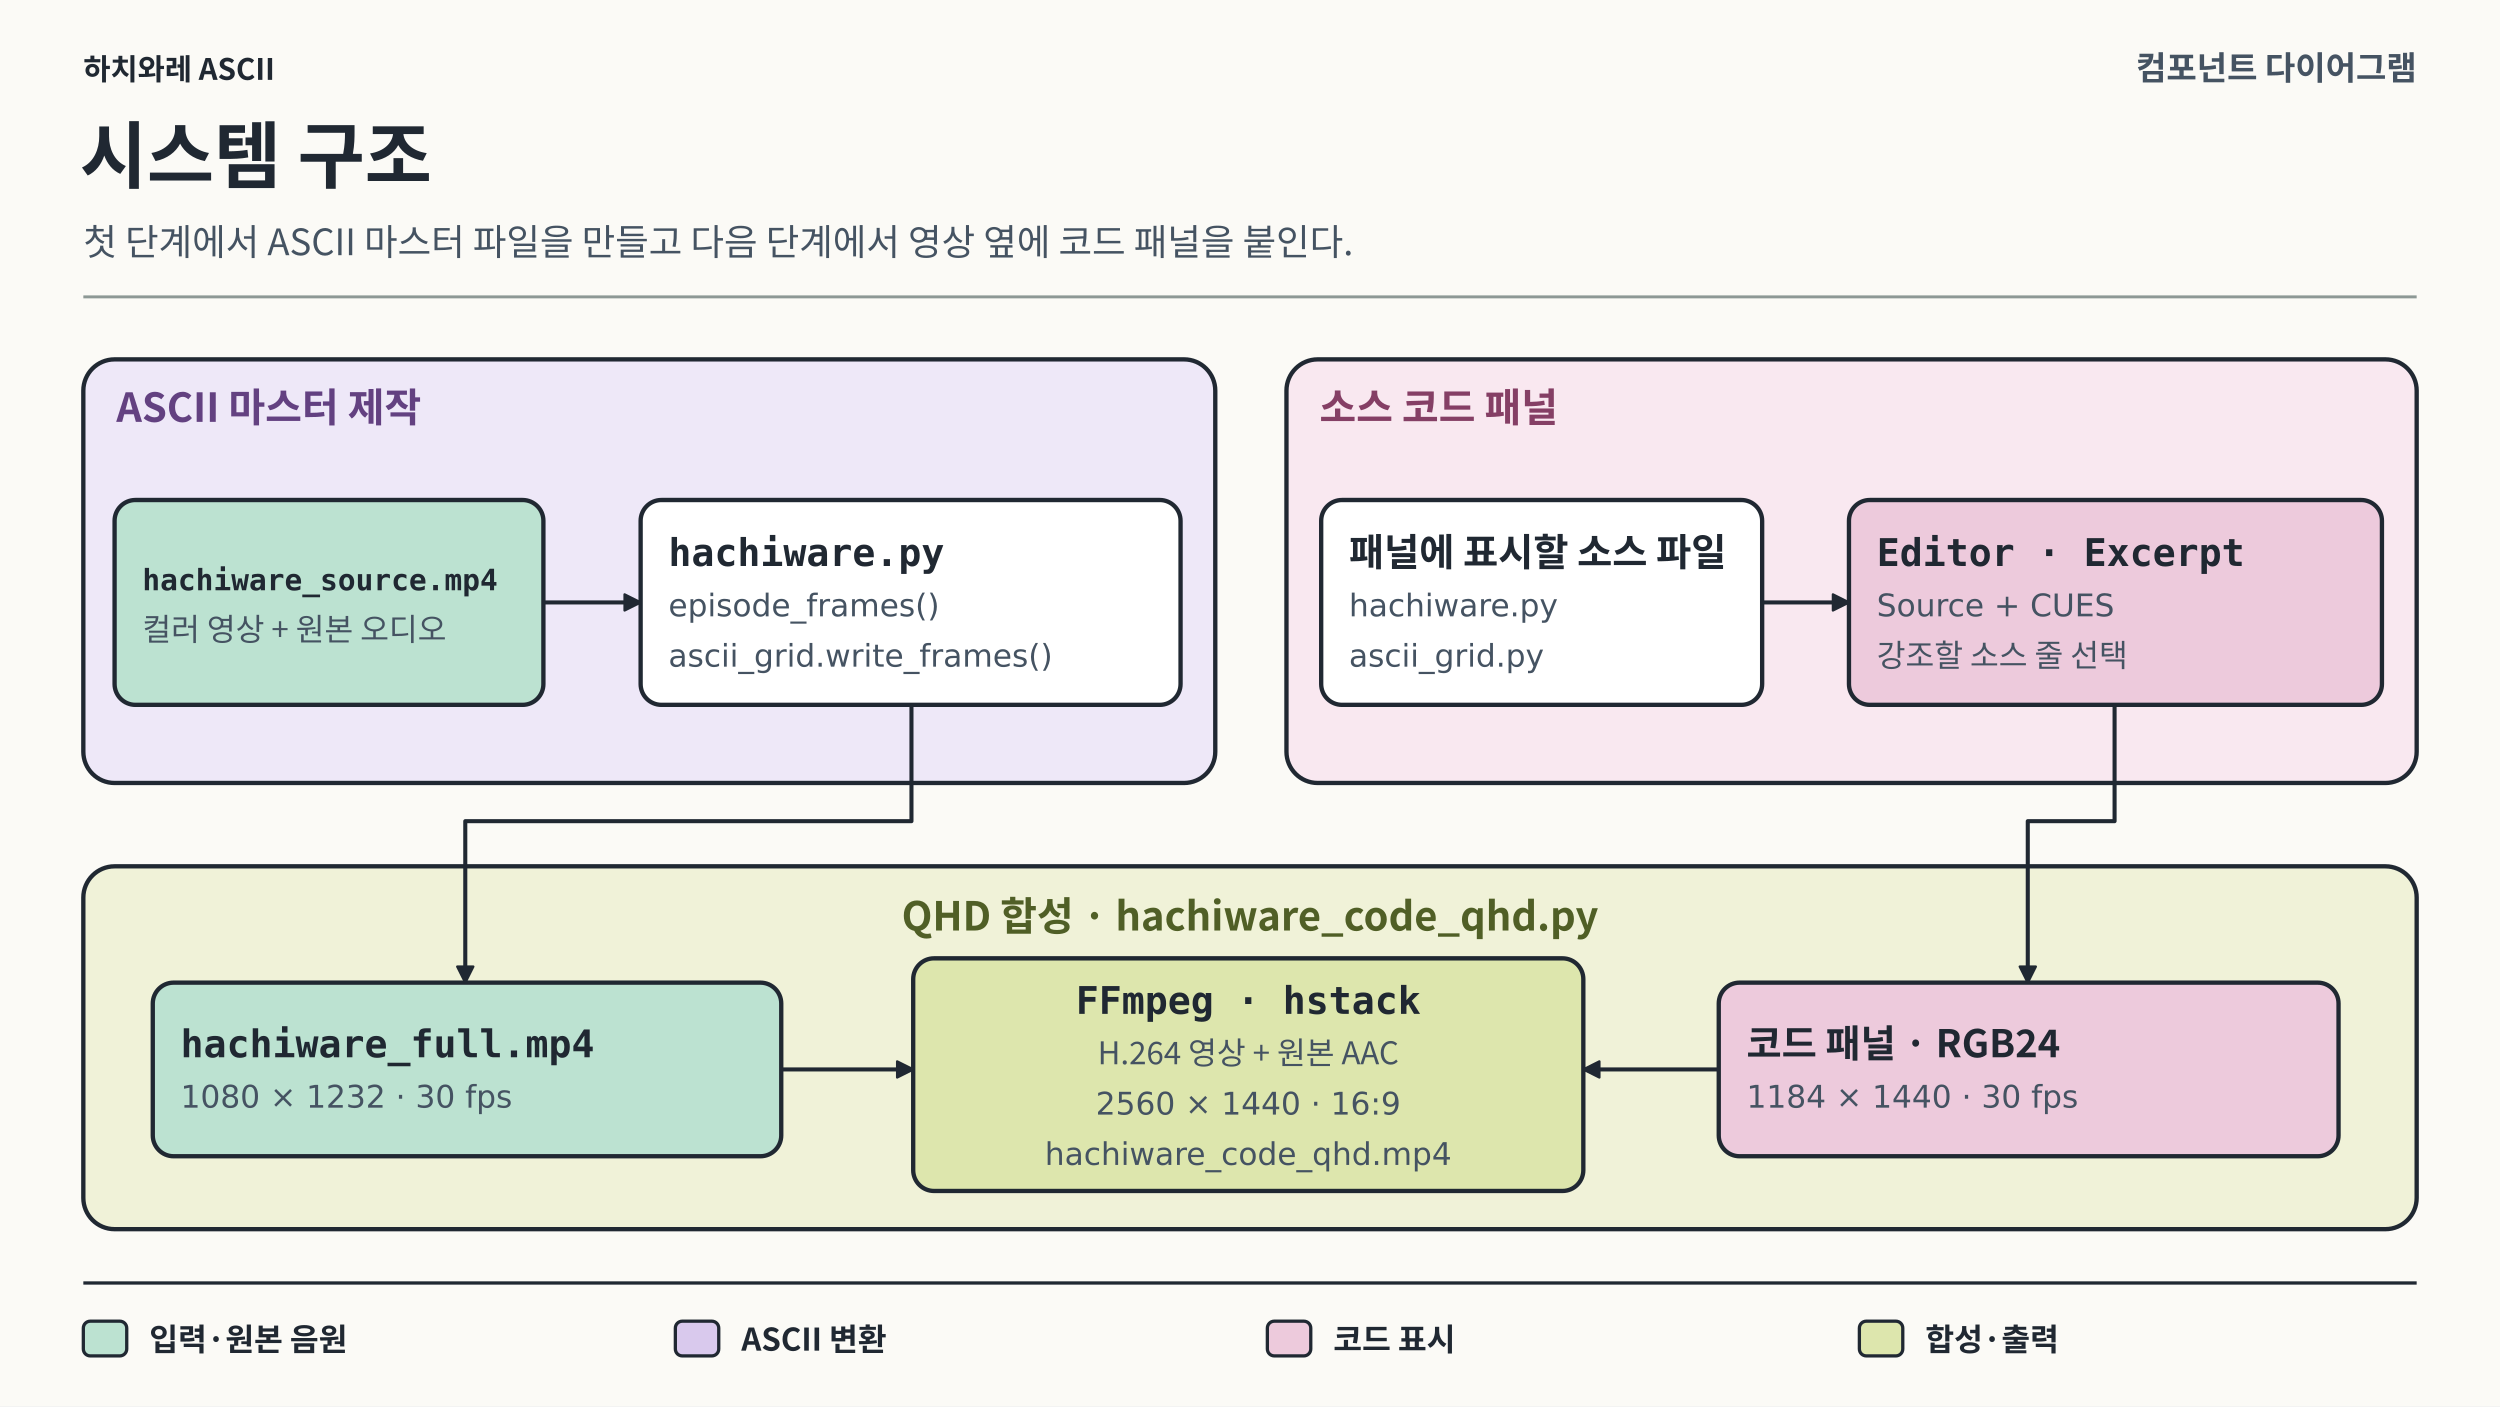
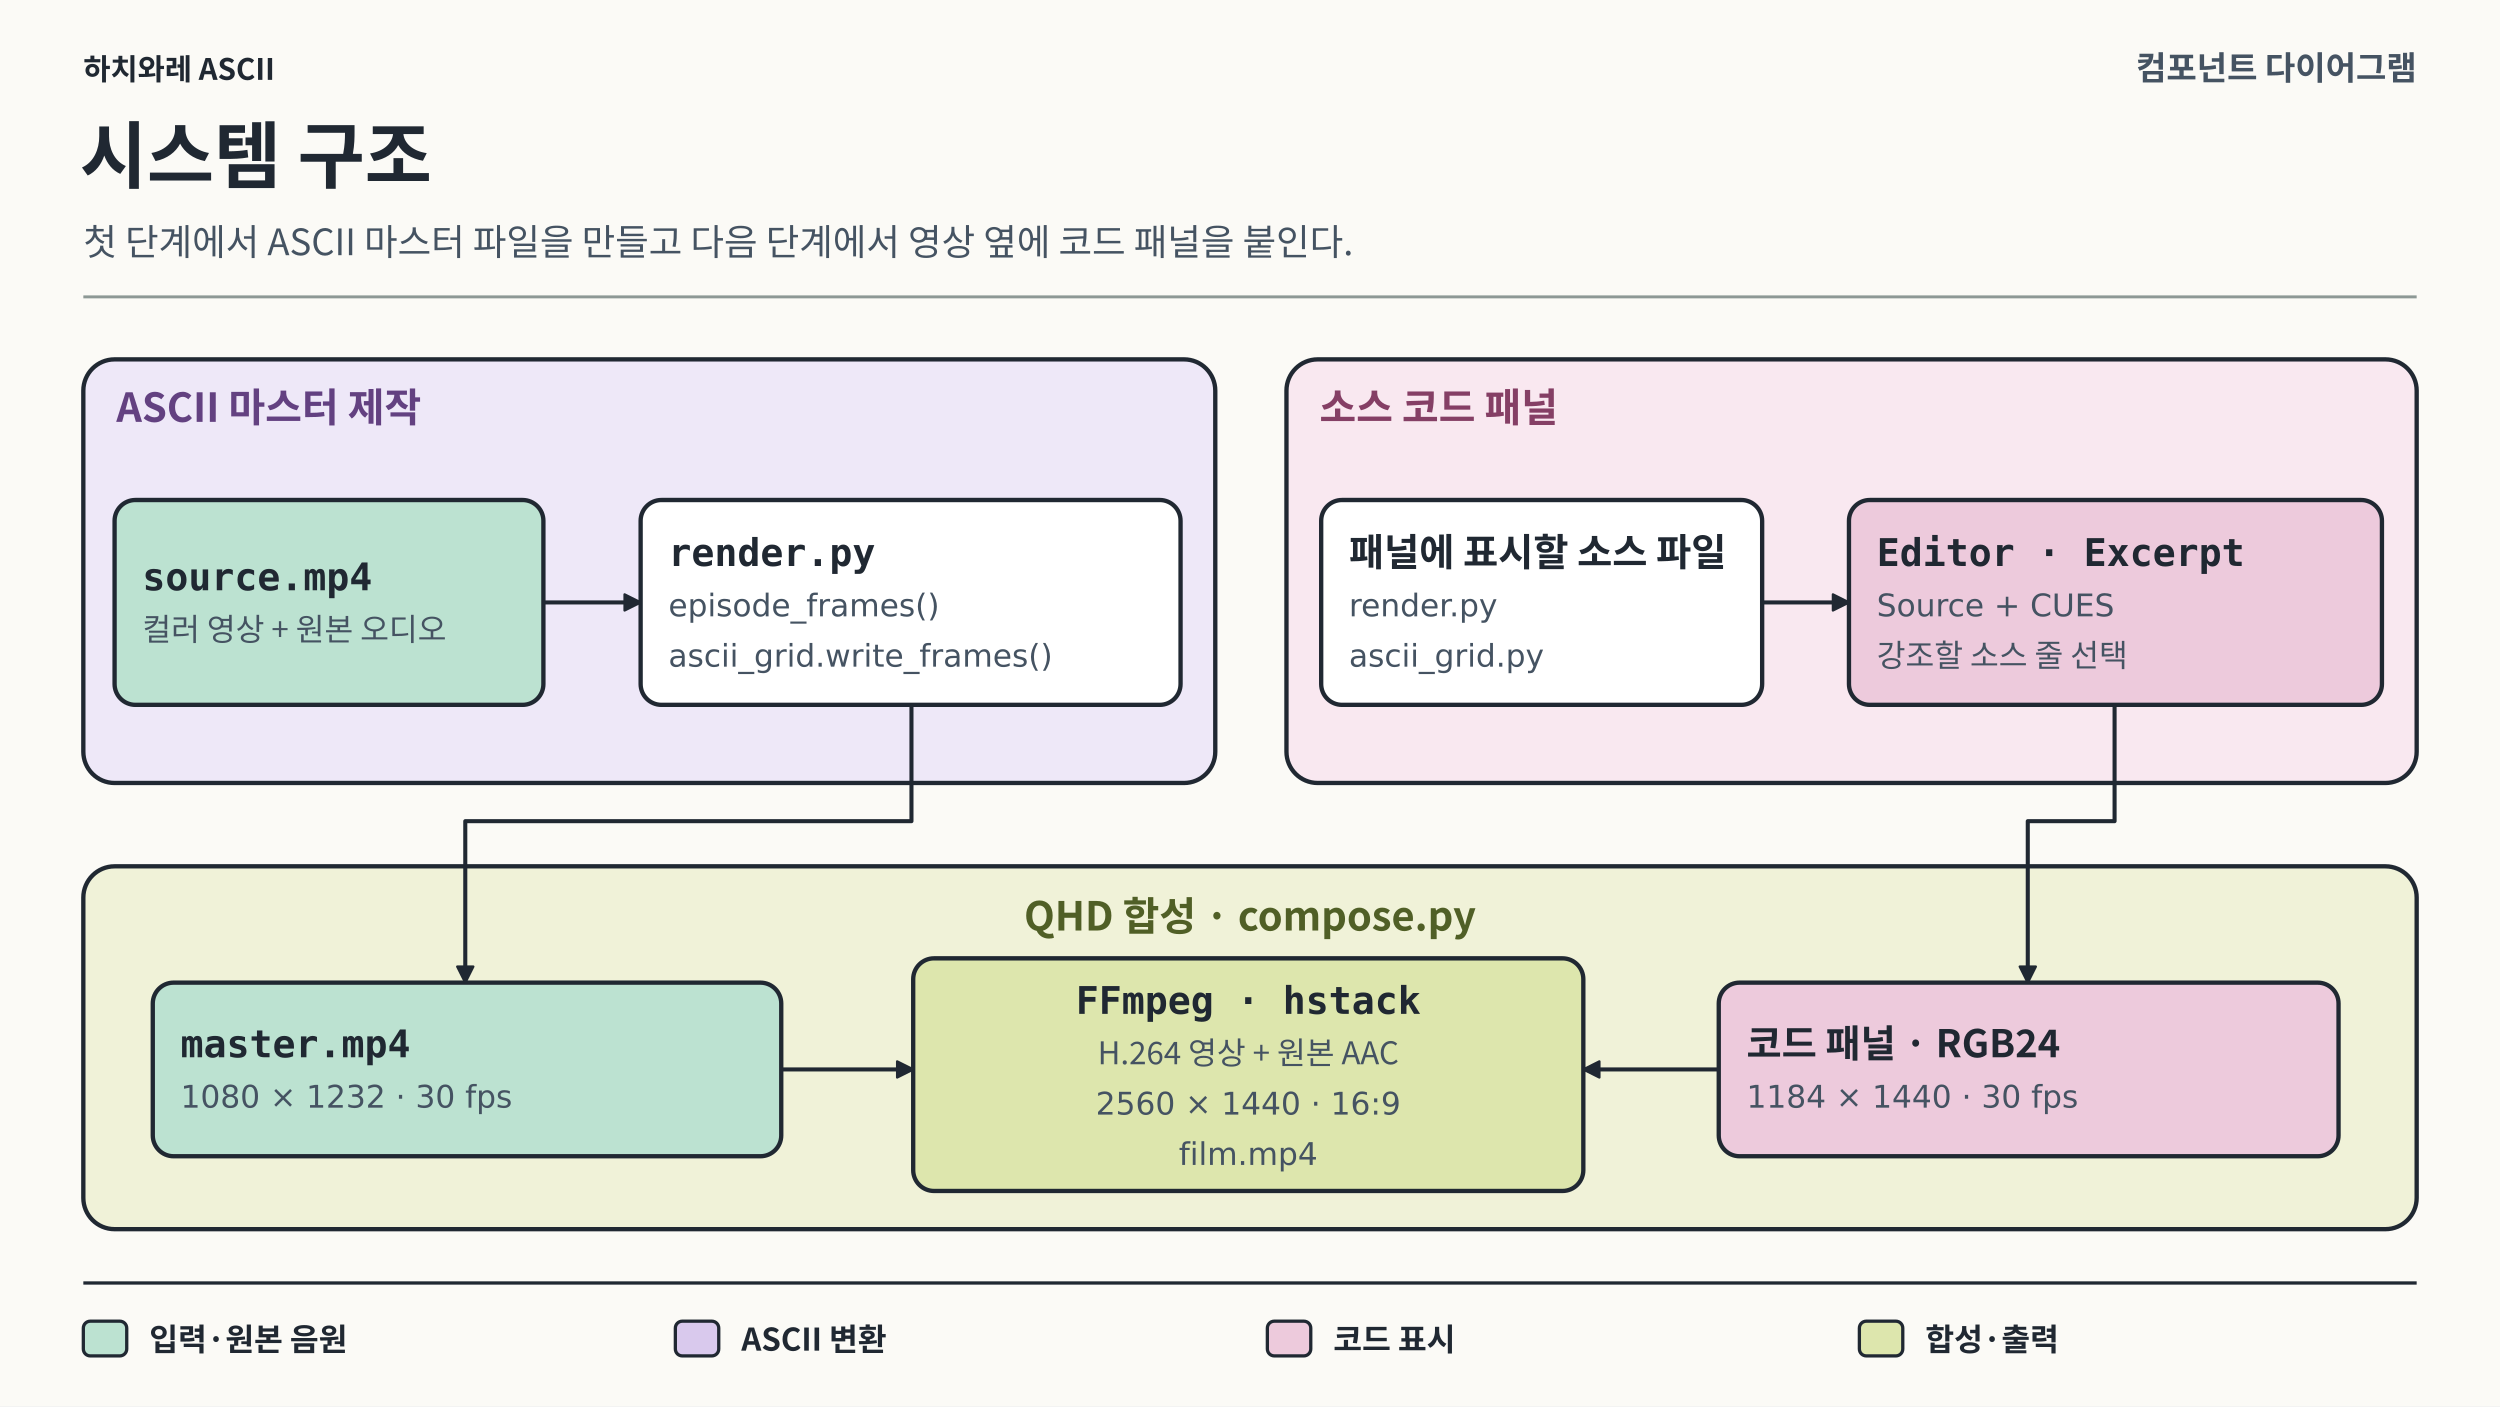
<svg xmlns="http://www.w3.org/2000/svg" width="2560" height="1440" viewBox="0 0 1440 810" role="img" aria-labelledby="title desc" lang="ko">
  <defs>
    <marker id="arrow" markerWidth="12" markerHeight="12" refX="10" refY="5" orient="auto" markerUnits="userSpaceOnUse" viewBox="-1 -1 13 12">
      <path d="M0,0 L10,5 L0,10 z" fill="#202832" stroke="#202832" stroke-width="1.5" stroke-linejoin="round" />
    </marker>
    <marker id="open" markerWidth="12" markerHeight="12" refX="10" refY="5" orient="auto" markerUnits="userSpaceOnUse" viewBox="-1 -1 13 12">
      <path d="M1,0 L10,5 L1,10" fill="none" stroke="#202832" stroke-width="1.5" stroke-linejoin="round" />
    </marker>
  </defs>
  <g id="page">
    <rect x="0" y="0" width="1440" height="810" rx="0" fill="#FBFAF6" stroke="none" stroke-width="2.5" />
    <text x="48" y="46" font-family="Noto Sans KR, Noto Sans CJK KR, Malgun Gothic, sans-serif" font-size="17" font-weight="700" text-anchor="start" fill="#202832">하치와레 ASCII</text>
    <text x="1392" y="46" font-family="Noto Sans KR, Noto Sans CJK KR, Malgun Gothic, sans-serif" font-size="19" font-weight="650" text-anchor="end" fill="#455362">컴포넌트 다이어그램</text>
    <text x="46" y="105" font-family="Noto Sans KR, Noto Sans CJK KR, Malgun Gothic, sans-serif" font-size="42" font-weight="740" text-anchor="start" fill="#202832">시스템 구조</text>
    <text x="48" y="147" font-family="Noto Sans KR, Noto Sans CJK KR, Malgun Gothic, sans-serif" font-size="21" font-weight="450" text-anchor="start" fill="#455362">첫 단계에서 ASCII 마스터 파일을 만들고 다음 단계에서 영상 옆에 코드 패널을 붙인다.</text>
    <line x1="48" y1="171" x2="1392" y2="171" stroke="#8D9895" stroke-width="1.7" />
    <line x1="48" y1="739" x2="1392" y2="739" stroke="#202832" stroke-width="1.9" />
    <rect x="48" y="761" width="25" height="20" rx="4" fill="#BCE2D1" stroke="#202832" stroke-width="1.9" />
    <text x="86" y="778" font-family="Noto Sans KR, Noto Sans CJK KR, Malgun Gothic, sans-serif" font-size="18" font-weight="550" text-anchor="start" fill="#202832">입력·원본 음원</text>
    <rect x="389" y="761" width="25" height="20" rx="4" fill="#D9C9ED" stroke="#202832" stroke-width="1.9" />
    <text x="427" y="778" font-family="Noto Sans KR, Noto Sans CJK KR, Malgun Gothic, sans-serif" font-size="18" font-weight="550" text-anchor="start" fill="#202832">ASCII 변환</text>
    <rect x="730" y="761" width="25" height="20" rx="4" fill="#EDCADC" stroke="#202832" stroke-width="1.9" />
    <text x="768" y="778" font-family="Noto Sans KR, Noto Sans CJK KR, Malgun Gothic, sans-serif" font-size="18" font-weight="550" text-anchor="start" fill="#202832">코드 표시</text>
    <rect x="1071" y="761" width="25" height="20" rx="4" fill="#DDE6AD" stroke="#202832" stroke-width="1.9" />
    <text x="1109" y="778" font-family="Noto Sans KR, Noto Sans CJK KR, Malgun Gothic, sans-serif" font-size="18" font-weight="550" text-anchor="start" fill="#202832">합성·출력</text>
  </g>
  <g id="groups">
    <rect x="48" y="207" width="652" height="244" rx="18" fill="#EEE8F8" stroke="#202832" stroke-width="2.5" />
    <text x="67" y="243" font-family="Noto Sans KR, Noto Sans CJK KR, Malgun Gothic, sans-serif" font-size="23" font-weight="700" text-anchor="start" fill="#634181">ASCII 마스터 제작</text>
    <rect x="741" y="207" width="651" height="244" rx="18" fill="#F9E8F0" stroke="#202832" stroke-width="2.5" />
    <text x="760" y="243" font-family="Noto Sans KR, Noto Sans CJK KR, Malgun Gothic, sans-serif" font-size="23" font-weight="700" text-anchor="start" fill="#853F65">소스 코드 패널</text>
    <rect x="48" y="499" width="1344" height="209" rx="18" fill="#F0F2D8" stroke="#202832" stroke-width="2.5" />
-     <text x="720" y="536" font-family="Noto Sans KR, Noto Sans CJK KR, Malgun Gothic, sans-serif" font-size="23" font-weight="700" text-anchor="middle" fill="#505F26">QHD 합성 · hachiware_code_qhd.py</text>
+     <text x="720" y="536" font-family="Noto Sans KR, Noto Sans CJK KR, Malgun Gothic, sans-serif" font-size="23" font-weight="700" text-anchor="middle" fill="#505F26">QHD 합성 · compose.py</text>
  </g>
  <g id="connections">
    <polyline points="313,347 369,347" fill="none" stroke="#202832" stroke-width="2.35" stroke-linejoin="round" stroke-linecap="round" marker-end="url(#arrow)" />
    <polyline points="1015,347 1065,347" fill="none" stroke="#202832" stroke-width="2.35" stroke-linejoin="round" stroke-linecap="round" marker-end="url(#arrow)" />
    <polyline points="525,406 525,473 268,473 268,566" fill="none" stroke="#202832" stroke-width="2.35" stroke-linejoin="round" stroke-linecap="round" marker-end="url(#arrow)" />
    <polyline points="1218,406 1218,473 1168,473 1168,566" fill="none" stroke="#202832" stroke-width="2.35" stroke-linejoin="round" stroke-linecap="round" marker-end="url(#arrow)" />
    <polyline points="450,616 526,616" fill="none" stroke="#202832" stroke-width="2.35" stroke-linejoin="round" stroke-linecap="round" marker-end="url(#arrow)" />
    <polyline points="990,616 912,616" fill="none" stroke="#202832" stroke-width="2.35" stroke-linejoin="round" stroke-linecap="round" marker-end="url(#arrow)" />
  </g>
  <g id="nodes">
    <g>
      <rect x="66" y="288" width="247" height="118" rx="12" fill="#BCE2D1" stroke="#202832" stroke-width="2.5" />
-       <text x="82" y="340.0" font-family="DejaVu Sans Mono, monospace" font-size="17" font-weight="690" text-anchor="start" fill="#202832">hachiware_source.mp4</text>
+       <text x="82" y="340.0" font-family="DejaVu Sans Mono, monospace" font-size="22" font-weight="690" text-anchor="start" fill="#202832">source.mp4</text>
      <text x="82" y="369.0" font-family="Noto Sans KR, Noto Sans CJK KR, Malgun Gothic, sans-serif" font-size="18" font-weight="450" text-anchor="start" fill="#455362">컬러 영상 + 원본 오디오</text>
    </g>
    <g>
      <rect x="369" y="288" width="311" height="118" rx="12" fill="#FFFFFF" stroke="#202832" stroke-width="2.5" />
-       <text x="385" y="326.0" font-family="DejaVu Sans Mono, monospace" font-size="22" font-weight="690" text-anchor="start" fill="#202832">hachiware.py</text>
+       <text x="385" y="326.0" font-family="DejaVu Sans Mono, monospace" font-size="22" font-weight="690" text-anchor="start" fill="#202832">render.py</text>
      <text x="385" y="355.0" font-family="DejaVu Sans, sans-serif" font-size="18" font-weight="450" text-anchor="start" fill="#455362">episode_frames()</text>
      <text x="385" y="384.0" font-family="DejaVu Sans, sans-serif" font-size="18" font-weight="450" text-anchor="start" fill="#455362">ascii_grid.write_frames()</text>
    </g>
    <g>
      <rect x="761" y="288" width="254" height="118" rx="12" fill="#FFFFFF" stroke="#202832" stroke-width="2.5" />
      <text x="777" y="326.0" font-family="Noto Sans KR, Noto Sans CJK KR, Malgun Gothic, sans-serif" font-size="22" font-weight="690" text-anchor="start" fill="#202832">패널에 표시할 소스 파일</text>
-       <text x="777" y="355.0" font-family="DejaVu Sans, sans-serif" font-size="18" font-weight="450" text-anchor="start" fill="#455362">hachiware.py</text>
+       <text x="777" y="355.0" font-family="DejaVu Sans, sans-serif" font-size="18" font-weight="450" text-anchor="start" fill="#455362">render.py</text>
      <text x="777" y="384.0" font-family="DejaVu Sans, sans-serif" font-size="18" font-weight="450" text-anchor="start" fill="#455362">ascii_grid.py</text>
    </g>
    <g>
      <rect x="1065" y="288" width="307" height="118" rx="12" fill="#EDCADC" stroke="#202832" stroke-width="2.5" />
      <text x="1081" y="326.0" font-family="DejaVu Sans Mono, monospace" font-size="22" font-weight="690" text-anchor="start" fill="#202832">Editor · Excerpt</text>
      <text x="1081" y="355.0" font-family="DejaVu Sans, sans-serif" font-size="18" font-weight="450" text-anchor="start" fill="#455362">Source + CUES</text>
      <text x="1081" y="384.0" font-family="Noto Sans KR, Noto Sans CJK KR, Malgun Gothic, sans-serif" font-size="18" font-weight="450" text-anchor="start" fill="#455362">강조할 소스 줄 선택</text>
    </g>
    <g>
      <rect x="88" y="566" width="362" height="100" rx="12" fill="#BCE2D1" stroke="#202832" stroke-width="2.5" />
-       <text x="104" y="609.0" font-family="DejaVu Sans Mono, monospace" font-size="22" font-weight="690" text-anchor="start" fill="#202832">hachiware_full.mp4</text>
+       <text x="104" y="609.0" font-family="DejaVu Sans Mono, monospace" font-size="22" font-weight="690" text-anchor="start" fill="#202832">master.mp4</text>
      <text x="104" y="638.0" font-family="DejaVu Sans, sans-serif" font-size="18" font-weight="450" text-anchor="start" fill="#455362">1080 × 1232 · 30 fps</text>
    </g>
    <g>
      <rect x="526" y="552" width="386" height="134" rx="12" fill="#DDE6AD" stroke="#202832" stroke-width="2.5" />
      <text x="719.0" y="584.0" font-family="DejaVu Sans Mono, monospace" font-size="22" font-weight="690" text-anchor="middle" fill="#202832">FFmpeg · hstack</text>
      <text x="719.0" y="613.0" font-family="Noto Sans KR, Noto Sans CJK KR, Malgun Gothic, sans-serif" font-size="18" font-weight="450" text-anchor="middle" fill="#455362">H.264 영상 + 원본 AAC</text>
      <text x="719.0" y="642.0" font-family="DejaVu Sans, sans-serif" font-size="18" font-weight="450" text-anchor="middle" fill="#455362">2560 × 1440 · 16:9</text>
-       <text x="719.0" y="671.0" font-family="DejaVu Sans, sans-serif" font-size="18" font-weight="450" text-anchor="middle" fill="#455362">hachiware_code_qhd.mp4</text>
+       <text x="719.0" y="671.0" font-family="DejaVu Sans, sans-serif" font-size="18" font-weight="450" text-anchor="middle" fill="#455362">film.mp4</text>
    </g>
    <g>
      <rect x="990" y="566" width="357" height="100" rx="12" fill="#EDCADC" stroke="#202832" stroke-width="2.5" />
      <text x="1006" y="609.0" font-family="Noto Sans KR, Noto Sans CJK KR, Malgun Gothic, sans-serif" font-size="22" font-weight="690" text-anchor="start" fill="#202832">코드 패널 · RGB24</text>
      <text x="1006" y="638.0" font-family="DejaVu Sans, sans-serif" font-size="18" font-weight="450" text-anchor="start" fill="#455362">1184 × 1440 · 30 fps</text>
    </g>
  </g>
  <g id="labels" />
</svg>
